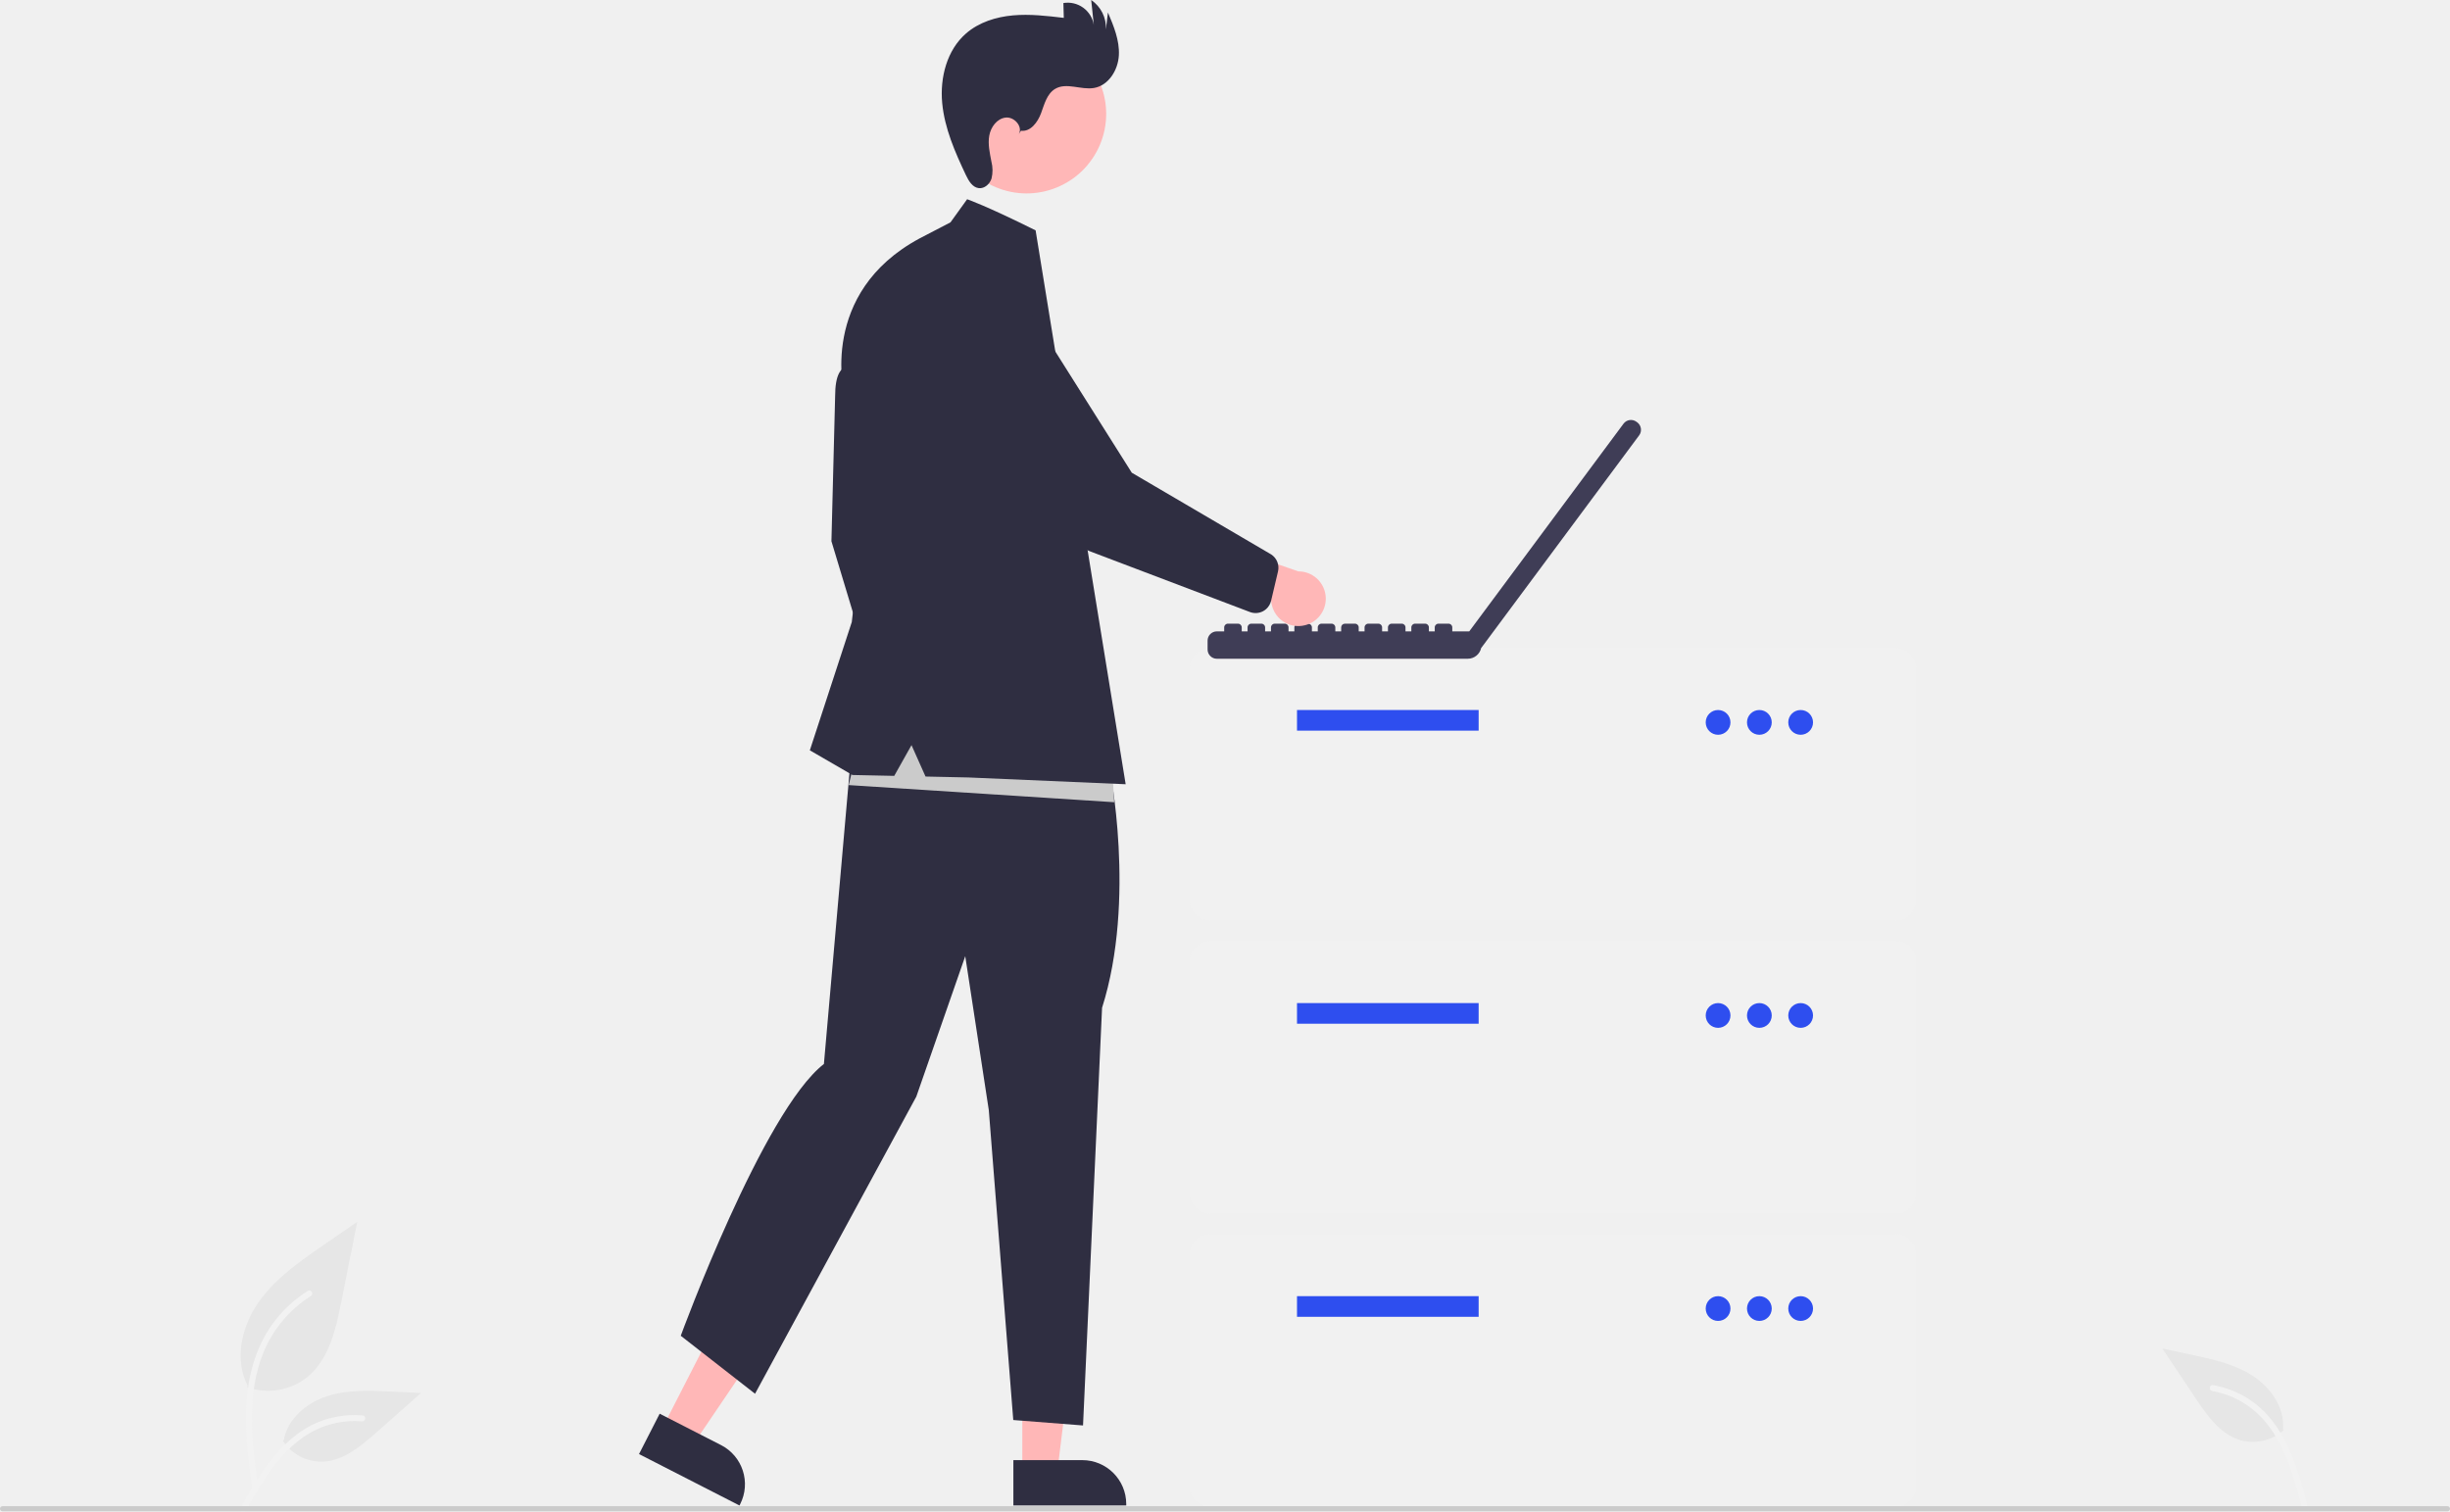
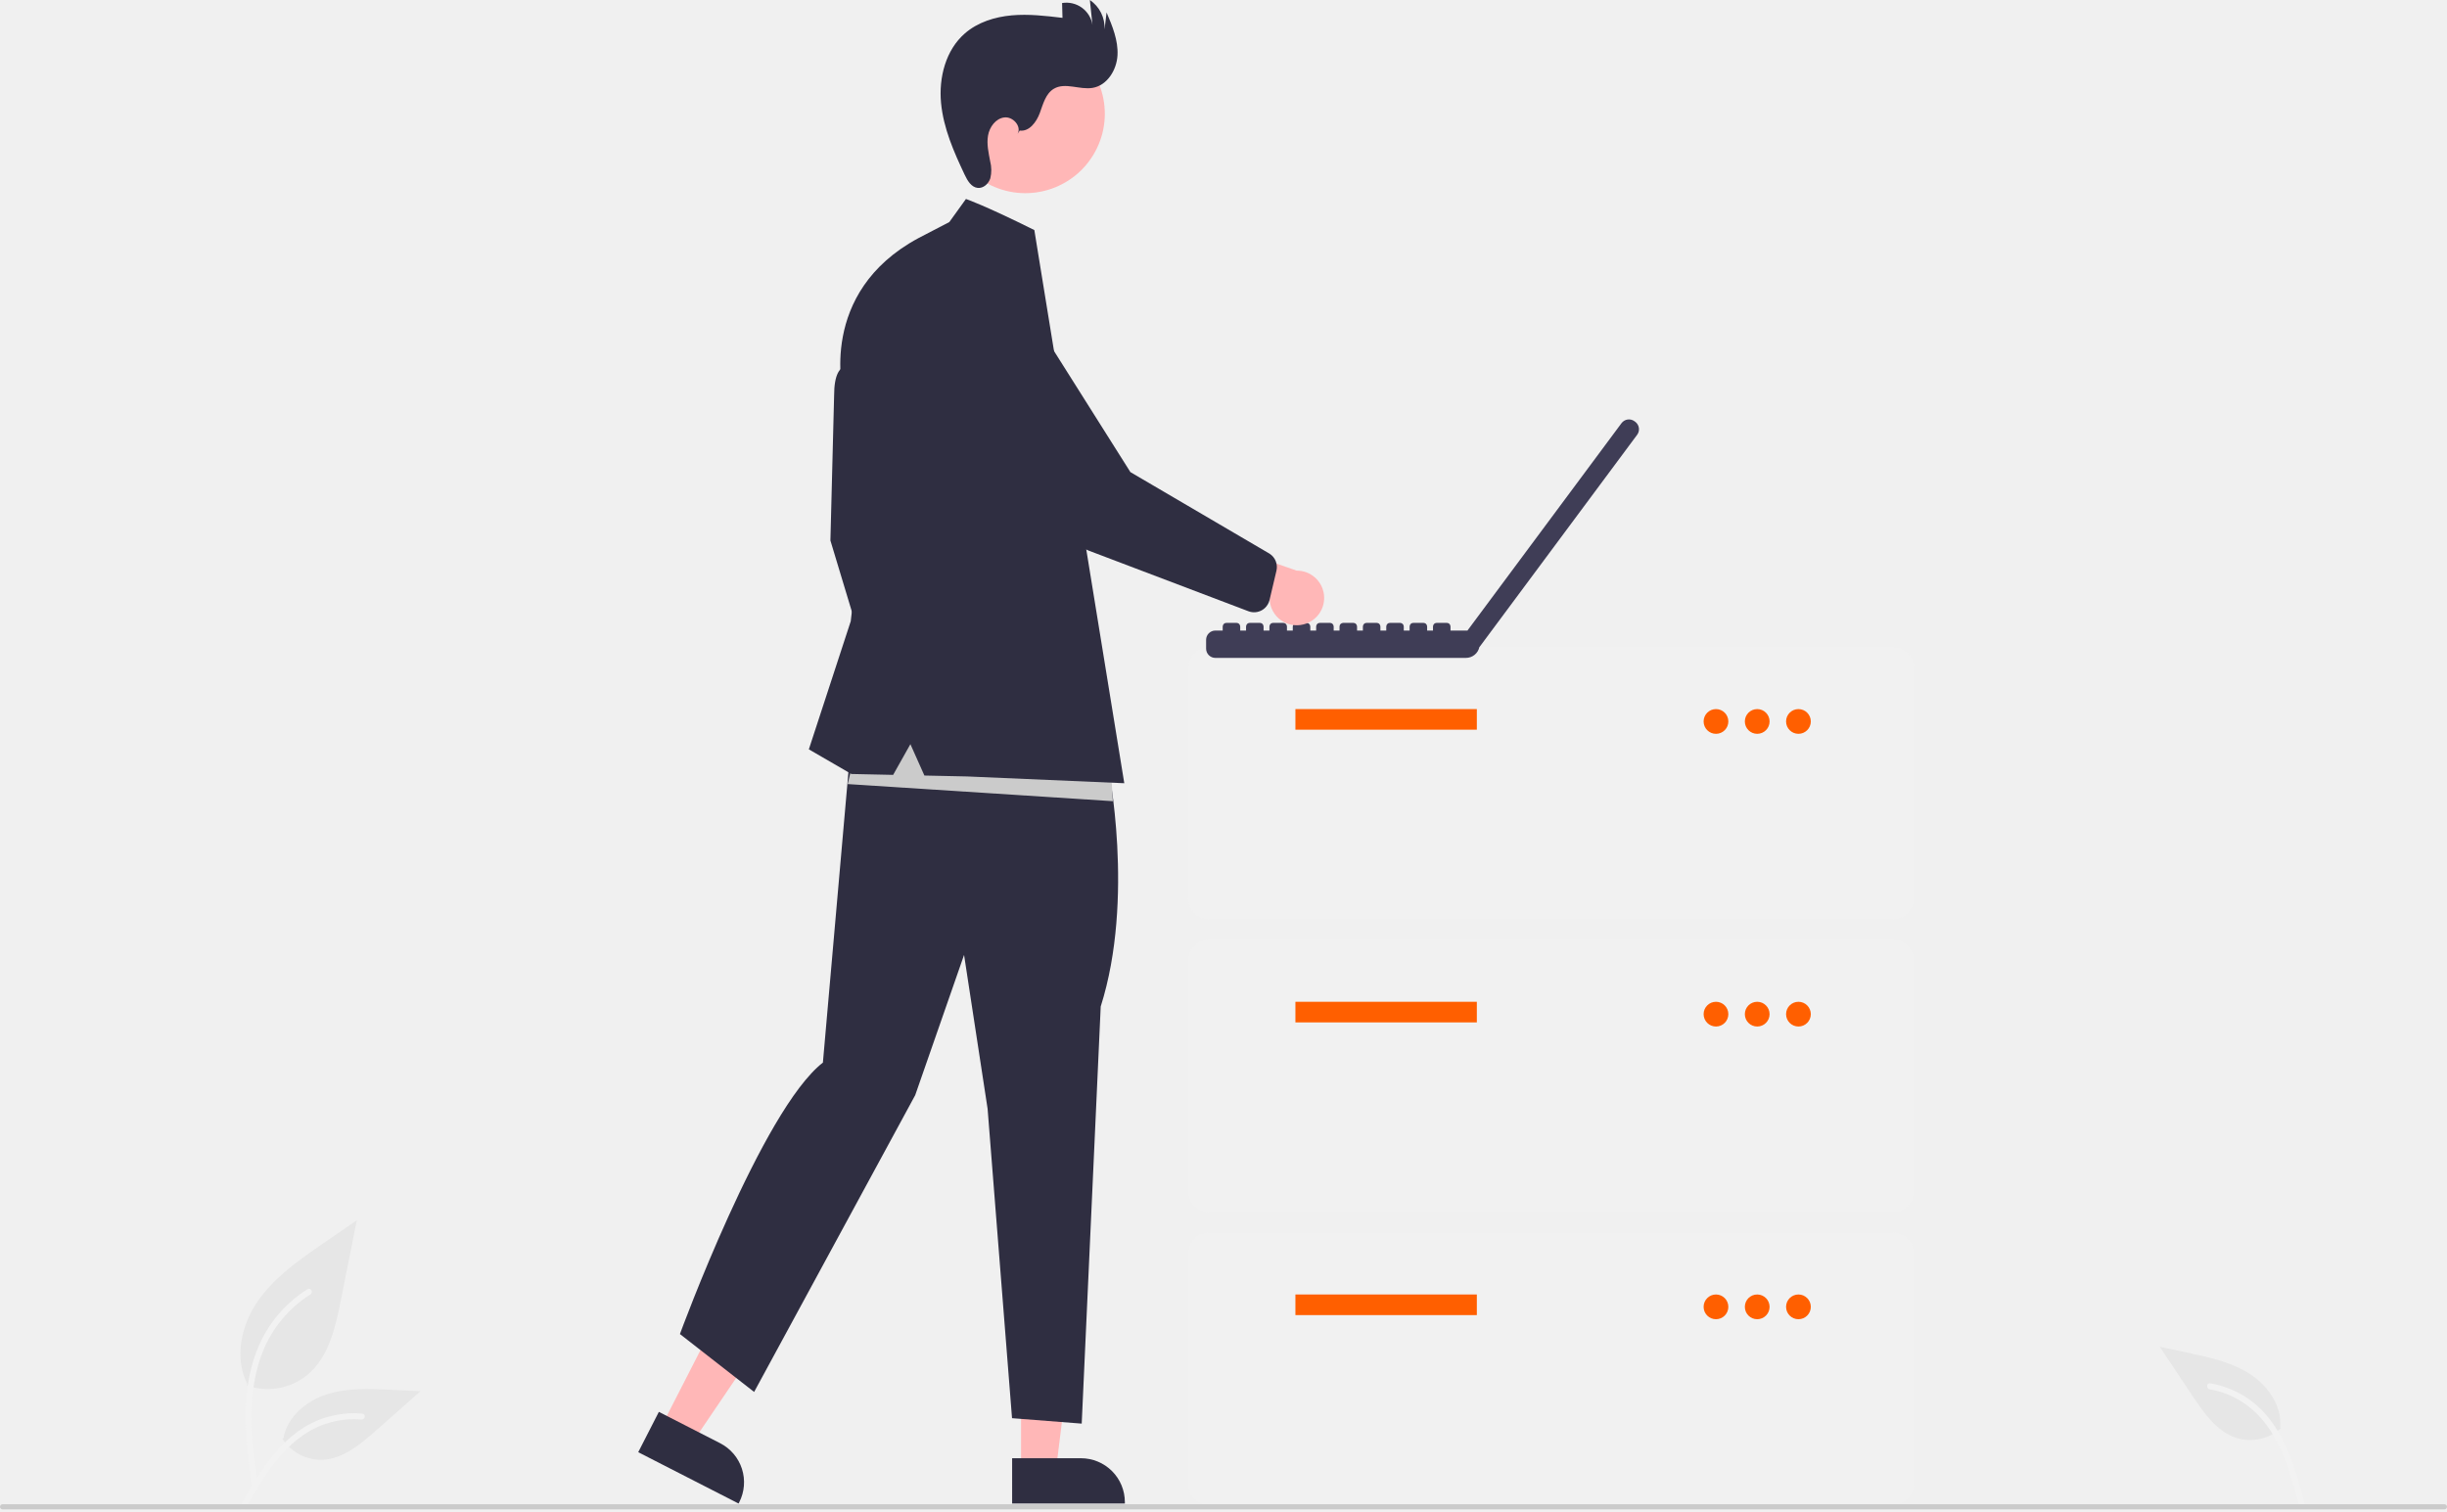
- <svg xmlns="http://www.w3.org/2000/svg" id="a6249f6b-4bee-49cf-a42b-14ab87a0b78f" data-name="Layer 1" width="945" height="583.224" viewBox="0 0 945 583.224">
-   <path id="b0cf38c7-358d-48dc-a444-e9782686dfa5" data-name="Path 438" d="M222.885,693.524a24.215,24.215,0,0,0,23.383-4.119c8.19-6.874,10.758-18.196,12.847-28.682l6.18-31.017-12.938,8.908c-9.305,6.406-18.818,13.019-25.26,22.298s-9.252,21.947-4.078,31.988" transform="translate(-127.5 -158.3878)" fill="#e6e6e6" />
-   <path id="acbbaa8b-0bc2-4bc9-96d7-93dd88f90f19" data-name="Path 439" d="M224.883,733.235c-1.628-11.864-3.304-23.881-2.159-35.872,1.015-10.649,4.264-21.049,10.878-29.579a49.206,49.206,0,0,1,12.625-11.44c1.262-.796,2.424,1.204,1.167,1.997A46.779,46.779,0,0,0,228.89,680.666c-4.029,10.246-4.675,21.416-3.982,32.3.419,6.582,1.311,13.121,2.206,19.653a1.198,1.198,0,0,1-.808,1.423,1.163,1.163,0,0,1-1.423-.808Z" transform="translate(-127.5 -158.3878)" fill="#f2f2f2" />
-   <path id="bed63620-84ae-4c66-a7c8-0d9b30f8c1e7" data-name="Path 442" d="M236.604,714.198A17.825,17.825,0,0,0,252.135,722.217c7.864-.373,14.418-5.86,20.317-11.07l17.452-15.409-11.55-.553c-8.306-.398-16.827-.771-24.738,1.793s-15.208,8.726-16.654,16.915" transform="translate(-127.5 -158.3878)" fill="#e6e6e6" />
-   <path id="fc4eb8ca-daad-4589-b224-2c71eec1c546" data-name="Path 443" d="M220.28,740.055c7.84-13.871,16.932-29.288,33.181-34.216A37.026,37.026,0,0,1,267.416,704.398c1.482.128,1.112,2.412-.367,2.285a34.398,34.398,0,0,0-22.272,5.892c-6.28,4.275-11.17,10.218-15.308,16.519-2.535,3.861-4.806,7.884-7.076,11.903C221.667,742.281,219.546,741.354,220.28,740.055Z" transform="translate(-127.5 -158.3878)" fill="#f2f2f2" />
-   <path id="ec83fa9a-7bb4-4b90-a90b-e1cec4444963" data-name="Path 442" d="M1008.357,710.039a17.825,17.825,0,0,1-17.065,3.783c-7.508-2.371-12.442-9.35-16.813-15.895l-12.934-19.357,11.308,2.417c8.132,1.738,16.465,3.555,23.458,8.056s12.472,12.323,11.778,20.61" transform="translate(-127.5 -158.3878)" fill="#e6e6e6" />
-   <path id="e32935a9-e392-46b4-9a67-68c65f1cc9fa" data-name="Path 443" d="M1017.531,739.208c-4.034-15.414-8.885-32.643-23.334-41.559a37.026,37.026,0,0,0-13.124-4.96c-1.465-.255-1.691,2.047-.229,2.302a34.398,34.398,0,0,1,20.026,11.389c4.979,5.738,8.187,12.733,10.578,19.883,1.464,4.38,2.631,8.851,3.799,13.316C1015.62,741.006,1017.908,740.652,1017.531,739.208Z" transform="translate(-127.5 -158.3878)" fill="#f2f2f2" />
-   <path d="M858.659,513.481H594.335a7.971,7.971,0,0,1-7.962-7.962V416.349a7.971,7.971,0,0,1,7.962-7.962H858.659a7.971,7.971,0,0,1,7.962,7.962V505.519A7.971,7.971,0,0,1,858.659,513.481Z" transform="translate(-127.5 -158.3878)" fill="#f1f1f1" />
-   <rect x="500.274" y="273.885" width="70.062" height="7.962" fill="#2e4eef" />
-   <circle cx="662.69" cy="278.662" r="4.777" fill="#2e4eef" />
-   <circle cx="678.613" cy="278.662" r="4.777" fill="#2e4eef" />
-   <circle cx="694.536" cy="278.662" r="4.777" fill="#2e4eef" />
-   <path d="M858.659,626.535H594.335a7.971,7.971,0,0,1-7.962-7.962V529.404a7.971,7.971,0,0,1,7.962-7.962H858.659a7.971,7.971,0,0,1,7.962,7.962v89.17A7.971,7.971,0,0,1,858.659,626.535Z" transform="translate(-127.5 -158.3878)" fill="#f1f1f1" />
-   <rect x="500.274" y="386.939" width="70.062" height="7.962" fill="#2e4eef" />
-   <circle cx="662.69" cy="391.716" r="4.777" fill="#2e4eef" />
-   <circle cx="678.613" cy="391.716" r="4.777" fill="#2e4eef" />
-   <circle cx="694.536" cy="391.716" r="4.777" fill="#2e4eef" />
-   <path d="M858.659,739.589H594.335a7.971,7.971,0,0,1-7.962-7.962V642.458a7.971,7.971,0,0,1,7.962-7.962H858.659a7.971,7.971,0,0,1,7.962,7.962v89.17A7.971,7.971,0,0,1,858.659,739.589Z" transform="translate(-127.5 -158.3878)" fill="#f1f1f1" />
-   <rect x="500.274" y="499.993" width="70.062" height="7.962" fill="#2e4eef" />
-   <circle cx="662.69" cy="504.77" r="4.777" fill="#2e4eef" />
-   <circle cx="678.613" cy="504.77" r="4.777" fill="#2e4eef" />
-   <circle cx="694.536" cy="504.77" r="4.777" fill="#2e4eef" />
-   <path d="M759.012,321.315l-.292-.216-.007-.005a3.576,3.576,0,0,0-5.003.739L694.213,401.938h-6.546v-1.538a1.431,1.431,0,0,0-1.431-1.431h-3.905a1.431,1.431,0,0,0-1.431,1.431v1.538h-2.26v-1.538a1.431,1.431,0,0,0-1.431-1.431h-3.905a1.431,1.431,0,0,0-1.431,1.431v1.538h-2.253v-1.538a1.431,1.431,0,0,0-1.431-1.431h-3.905a1.431,1.431,0,0,0-1.431,1.431v1.538h-2.26v-1.538a1.431,1.431,0,0,0-1.431-1.431H655.259a1.431,1.431,0,0,0-1.431,1.431v1.538h-2.253v-1.538a1.431,1.431,0,0,0-1.431-1.431h-3.905a1.43,1.43,0,0,0-1.431,1.431v1.538H642.549v-1.538a1.431,1.431,0,0,0-1.431-1.431H637.213a1.431,1.431,0,0,0-1.431,1.431v1.538h-2.26v-1.538a1.431,1.431,0,0,0-1.431-1.431h-3.905a1.431,1.431,0,0,0-1.431,1.431v1.538h-2.253v-1.538a1.431,1.431,0,0,0-1.431-1.431h-3.905a1.431,1.431,0,0,0-1.431,1.431v1.538h-2.26v-1.538a1.431,1.431,0,0,0-1.431-1.431h-3.905a1.431,1.431,0,0,0-1.431,1.431v1.538h-2.253v-1.538a1.431,1.431,0,0,0-1.431-1.431h-3.905a1.431,1.431,0,0,0-1.431,1.431v1.538H596.858a3.576,3.576,0,0,0-3.576,3.576V408.926a3.576,3.576,0,0,0,3.576,3.576h96.762a5.329,5.329,0,0,0,5.218-4.247l.037.028L759.745,326.325l.006-.007A3.577,3.577,0,0,0,759.012,321.315Z" transform="translate(-127.5 -158.3878)" fill="#3f3d56" />
-   <polygon points="255.504 550.825 267.523 556.976 296.966 513.544 279.228 504.466 255.504 550.825" fill="#ffb7b7" />
-   <path d="M381.946,703.72l23.67,12.113.001 0a16.946,16.946,0,0,1,7.364,22.804l-.251.49-38.754-19.833Z" transform="translate(-127.5 -158.3878)" fill="#2f2e41" />
-   <polygon points="394.317 567.652 407.819 567.652 414.242 515.575 394.315 515.575 394.317 567.652" fill="#ffb7b7" />
-   <path d="M518.373,721.632l26.589-.001h.001a16.946,16.946,0,0,1,16.945,16.944v.551l-43.534.002Z" transform="translate(-127.5 -158.3878)" fill="#2f2e41" />
-   <path d="M458.663,301.261s-9.041-6.927-9.041,9.993l-1.428,55.913,15.941,52.82,9.279-17.131-3.807-37.117Z" transform="translate(-127.5 -158.3878)" fill="#2f2e41" />
-   <path d="M555.377,454.192s10.484,51.058-2.796,92.96l-7.339,161.107-26.909-2.097-9.436-119.52-9.086-59.41-18.872,54.168L418.733,696.027l-28.657-22.366s31.756-86.649,55.217-104.842l11.766-134.011Z" transform="translate(-127.5 -158.3878)" fill="#2f2e41" />
-   <circle cx="523.48" cy="202.314" r="30.683" transform="translate(-32.63308 406.2144) rotate(-61.33685)" fill="#ffb7b7" />
-   <path d="M521.309,208.822c3.678.479,6.453-3.285,7.739-6.763s2.267-7.529,5.465-9.408c4.369-2.567,9.959.52,14.955-.327,5.642-.957,9.311-6.936,9.598-12.651s-1.987-11.212-4.219-16.482l-.779,6.549a12.987,12.987,0,0,0-5.675-11.352l1.004,9.609A10.199,10.199,0,0,0,537.664,159.558l.158,5.726c-6.517-.775-13.09-1.551-19.626-.961s-13.118,2.658-18.071,6.963c-7.41,6.439-10.116,17.041-9.208,26.815s4.943,18.957,9.149,27.827c1.058,2.232,2.521,4.75,4.975,5.034,2.204.255,4.222-1.587,4.907-3.698a13.404,13.404,0,0,0-.059-6.585c-.62-3.295-1.402-6.662-.819-9.963s2.958-6.564,6.286-6.968,6.733,3.399,5.133,6.345Z" transform="translate(-127.5 -158.3878)" fill="#2f2e41" />
-   <polygon points="429.776 309.458 327.357 302.85 335.066 270.913 428.674 291.838 429.776 309.458" fill="#cbcbcb" />
-   <path d="M494.114,244.158l6.424-8.919s7.18,2.44,26.41,12.012l1.359,8.356L561.685,460.909,501.014,458.292l-16.522-.352-5.407-12.12-6.667,11.863-16.134-.343-16.417-9.517,16.179-49.489,5.234-45.206-8.089-42.589s-10.179-39.108,29.027-60.195Z" transform="translate(-127.5 -158.3878)" fill="#2f2e41" />
-   <path d="M630.863,399.573a10.486,10.486,0,0,1-13.041-9.406L581.827,380.526l14.48-12.857,31.962,11.127a10.543,10.543,0,0,1,2.595,20.777Z" transform="translate(-127.5 -158.3878)" fill="#ffb7b7" />
-   <path d="M614.741,394.13a6.142,6.142,0,0,1-4.987.396l-59.213-22.474a63.227,63.227,0,0,1-34.032-28.684l-24.693-44.049a19.765,19.765,0,1,1,29.491-26.323L564.047,340.737l53.787,31.534a6.155,6.155,0,0,1,2.617,6.546l-2.675,11.334a6.143,6.143,0,0,1-1.866,3.15A6.074,6.074,0,0,1,614.741,394.13Z" transform="translate(-127.5 -158.3878)" fill="#2f2e41" />
-   <path d="M1071.5,741.388h-943a1,1,0,0,1,0-2h943a1,1,0,0,1,0,2Z" transform="translate(-127.5 -158.3878)" fill="#cbcbcb" />
+ <svg xmlns="http://www.w3.org/2000/svg" width="945" height="584" viewBox="0 0 945 584" fill="none">
+   <g clip-path="url(#clip0_24_125)">
+     <path d="M95.385 535.136C99.308 536.515 103.52 536.861 107.615 536.139C111.711 535.418 115.551 533.654 118.767 531.018C126.957 524.143 129.525 512.822 131.614 502.336L137.794 471.319L124.856 480.227C115.551 486.634 106.038 493.246 99.596 502.525C93.154 511.805 90.344 524.472 95.518 534.513" fill="#E6E6E6" />
+     <path d="M97.382 574.847C95.754 562.983 94.079 550.966 95.224 538.975C96.238 528.326 99.487 517.927 106.102 509.396C109.613 504.878 113.885 501.006 118.726 497.956C119.989 497.159 121.151 499.159 119.894 499.953C111.517 505.247 105.037 513.064 101.389 522.278C97.361 532.524 96.714 543.694 97.408 554.579C97.827 561.161 98.719 567.7 99.614 574.231C99.684 574.526 99.64 574.838 99.49 575.102C99.34 575.366 99.096 575.563 98.806 575.654C98.51 575.733 98.195 575.693 97.928 575.542C97.662 575.391 97.466 575.14 97.383 574.846L97.382 574.847Z" fill="#F2F2F2" />
+     <path d="M109.104 555.811C110.786 558.368 113.099 560.45 115.819 561.854C118.539 563.259 121.575 563.939 124.635 563.829C132.499 563.456 139.053 557.97 144.952 552.759L162.404 537.35L150.854 536.797C142.548 536.4 134.027 536.026 126.116 538.591C118.205 541.155 110.908 547.317 109.462 555.506" fill="#E6E6E6" />
+     <path d="M92.78 581.667C100.619 567.795 109.712 552.379 125.96 547.451C130.478 546.086 135.215 545.597 139.916 546.01C141.398 546.138 141.028 548.422 139.549 548.295C131.668 547.64 123.803 549.721 117.277 554.187C110.997 558.461 106.107 564.404 101.969 570.706C99.434 574.566 97.164 578.59 94.893 582.609C94.167 583.893 92.046 582.966 92.78 581.667Z" fill="#F2F2F2" />
+     <path d="M880.857 551.651C878.577 553.694 875.809 555.115 872.82 555.778C869.831 556.44 866.722 556.322 863.792 555.434C856.284 553.063 851.351 546.084 846.979 539.539L834.045 520.181L845.353 522.599C853.485 524.337 861.817 526.154 868.811 530.655C875.804 535.156 881.283 542.978 880.588 551.265" fill="#E6E6E6" />
+     <path d="M890.031 580.821C885.997 565.406 881.146 548.178 866.697 539.261C862.678 536.787 858.224 535.103 853.573 534.301C852.108 534.046 851.882 536.349 853.344 536.604C861.13 537.985 868.202 542.007 873.37 547.992C878.349 553.73 881.557 560.725 883.948 567.875C885.412 572.255 886.579 576.726 887.747 581.191C888.12 582.619 890.408 582.264 890.031 580.821Z" fill="#F2F2F2" />
+     <path d="M731.159 355.093H466.835C464.724 355.09 462.701 354.251 461.208 352.758C459.716 351.266 458.876 349.242 458.874 347.131V257.962C458.876 255.851 459.716 253.827 461.208 252.335C462.701 250.842 464.724 250.002 466.835 250H731.159C733.27 250.002 735.294 250.842 736.786 252.335C738.279 253.827 739.118 255.851 739.121 257.962V347.131C739.118 349.242 738.279 351.266 736.786 352.758C735.294 354.251 733.27 355.09 731.159 355.093Z" fill="#F1F1F1" />
+     <path d="M570.335 273.885H500.273V281.846H570.335V273.885Z" fill="#FF5F00" />
+     <path d="M662.69 283.439C665.328 283.439 667.466 281.3 667.466 278.662C667.466 276.023 665.328 273.885 662.69 273.885C660.051 273.885 657.913 276.023 657.913 278.662C657.913 281.3 660.051 283.439 662.69 283.439Z" fill="#FF5F00" />
+     <path d="M678.613 283.439C681.251 283.439 683.39 281.3 683.39 278.662C683.39 276.023 681.251 273.885 678.613 273.885C675.975 273.885 673.836 276.023 673.836 278.662C673.836 281.3 675.975 283.439 678.613 283.439Z" fill="#FF5F00" />
+     <path d="M694.536 283.439C697.174 283.439 699.313 281.3 699.313 278.662C699.313 276.023 697.174 273.885 694.536 273.885C691.897 273.885 689.759 276.023 689.759 278.662C689.759 281.3 691.897 283.439 694.536 283.439Z" fill="#FF5F00" />
+     <path d="M731.159 468.147H466.835C464.724 468.144 462.701 467.305 461.208 465.812C459.716 464.32 458.876 462.296 458.874 460.185V371.016C458.876 368.905 459.716 366.881 461.208 365.389C462.701 363.896 464.724 363.057 466.835 363.054H731.159C733.27 363.057 735.294 363.896 736.786 365.389C738.279 366.881 739.118 368.905 739.121 371.016V460.185C739.118 462.296 738.279 464.32 736.786 465.812C735.294 467.305 733.27 468.144 731.159 468.147V468.147Z" fill="#F1F1F1" />
+     <path d="M570.335 386.939H500.273V394.901H570.335V386.939Z" fill="#FF5F00" />
+     <path d="M662.69 396.493C665.328 396.493 667.466 394.354 667.466 391.716C667.466 389.078 665.328 386.939 662.69 386.939C660.051 386.939 657.913 389.078 657.913 391.716C657.913 394.354 660.051 396.493 662.69 396.493Z" fill="#FF5F00" />
+     <path d="M678.613 396.493C681.251 396.493 683.39 394.354 683.39 391.716C683.39 389.078 681.251 386.939 678.613 386.939C675.975 386.939 673.836 389.078 673.836 391.716C673.836 394.354 675.975 396.493 678.613 396.493Z" fill="#FF5F00" />
+     <path d="M694.536 396.493C697.174 396.493 699.313 394.354 699.313 391.716C699.313 389.078 697.174 386.939 694.536 386.939C691.897 386.939 689.759 389.078 689.759 391.716C689.759 394.354 691.897 396.493 694.536 396.493Z" fill="#FF5F00" />
+     <path d="M731.159 581.201H466.835C464.724 581.199 462.701 580.359 461.208 578.867C459.716 577.374 458.876 575.351 458.874 573.24V484.07C458.876 481.959 459.716 479.936 461.208 478.443C462.701 476.951 464.724 476.111 466.835 476.109H731.159C733.27 476.111 735.294 476.951 736.786 478.443C738.279 479.936 739.118 481.959 739.121 484.07V573.24C739.118 575.351 738.279 577.374 736.786 578.867C735.294 580.359 733.27 581.199 731.159 581.201V581.201Z" fill="#F1F1F1" />
+     <path d="M570.335 499.993H500.273V507.955H570.335V499.993Z" fill="#FF5F00" />
+     <path d="M662.69 509.547C665.328 509.547 667.466 507.408 667.466 504.77C667.466 502.132 665.328 499.993 662.69 499.993C660.051 499.993 657.913 502.132 657.913 504.77C657.913 507.408 660.051 509.547 662.69 509.547Z" fill="#FF5F00" />
+     <path d="M678.613 509.547C681.251 509.547 683.39 507.408 683.39 504.77C683.39 502.132 681.251 499.993 678.613 499.993C675.975 499.993 673.836 502.132 673.836 504.77C673.836 507.408 675.975 509.547 678.613 509.547Z" fill="#FF5F00" />
+     <path d="M694.536 509.547C697.174 509.547 699.313 507.408 699.313 504.77C699.313 502.132 697.174 499.993 694.536 499.993C691.897 499.993 689.759 502.132 689.759 504.77C689.759 507.408 691.897 509.547 694.536 509.547Z" fill="#FF5F00" />
+     <path d="M631.512 162.927L631.22 162.711L631.213 162.705C630.835 162.425 630.407 162.222 629.951 162.108C629.496 161.994 629.022 161.97 628.558 162.039C628.093 162.107 627.647 162.267 627.244 162.508C626.841 162.749 626.489 163.067 626.209 163.444L566.713 243.55H560.168V242.012C560.168 241.633 560.017 241.269 559.749 241.001C559.48 240.732 559.117 240.582 558.737 240.582H554.832C554.452 240.582 554.089 240.732 553.82 241.001C553.552 241.269 553.401 241.633 553.401 242.012V243.55H551.141V242.012C551.141 241.633 550.99 241.269 550.722 241.001C550.454 240.732 550.09 240.582 549.71 240.582H545.805C545.426 240.582 545.062 240.732 544.794 241.001C544.525 241.269 544.375 241.633 544.375 242.012V243.55H542.122V242.012C542.122 241.633 541.971 241.269 541.703 241.001C541.434 240.732 541.07 240.582 540.691 240.582H536.786C536.406 240.582 536.043 240.732 535.774 241.001C535.506 241.269 535.355 241.633 535.355 242.012V243.55H533.095V242.012C533.095 241.633 532.944 241.269 532.676 241.001C532.408 240.732 532.044 240.582 531.664 240.582H527.759C527.38 240.582 527.016 240.732 526.748 241.001C526.479 241.269 526.329 241.633 526.329 242.012V243.55H524.076V242.012C524.076 241.633 523.925 241.269 523.656 241.001C523.388 240.732 523.024 240.582 522.645 240.582H518.74C518.552 240.582 518.366 240.619 518.192 240.691C518.019 240.762 517.861 240.868 517.728 241.001C517.595 241.133 517.49 241.291 517.418 241.465C517.346 241.638 517.309 241.824 517.309 242.012V243.55H515.049V242.012C515.049 241.633 514.898 241.269 514.63 241.001C514.362 240.732 513.998 240.582 513.618 240.582H509.713C509.334 240.582 508.97 240.732 508.702 241.001C508.433 241.269 508.283 241.633 508.283 242.012V243.55H506.022V242.012C506.022 241.633 505.871 241.269 505.603 241.001C505.335 240.732 504.971 240.582 504.592 240.582H500.686C500.307 240.582 499.943 240.732 499.675 241.001C499.407 241.269 499.256 241.633 499.256 242.012V243.55H497.003V242.012C497.003 241.633 496.852 241.269 496.584 241.001C496.316 240.732 495.952 240.582 495.572 240.582H491.667C491.288 240.582 490.924 240.732 490.656 241.001C490.387 241.269 490.237 241.633 490.237 242.012V243.55H487.976V242.012C487.976 241.633 487.825 241.269 487.557 241.001C487.289 240.732 486.925 240.582 486.546 240.582H482.64C482.261 240.582 481.897 240.732 481.629 241.001C481.361 241.269 481.21 241.633 481.21 242.012V243.55H478.957V242.012C478.957 241.633 478.806 241.269 478.538 241.001C478.27 240.732 477.906 240.582 477.526 240.582H473.621C473.242 240.582 472.878 240.732 472.609 241.001C472.341 241.269 472.19 241.633 472.19 242.012V243.55H469.358C468.888 243.55 468.423 243.643 467.989 243.822C467.556 244.002 467.161 244.265 466.829 244.598C466.497 244.93 466.234 245.324 466.054 245.758C465.874 246.192 465.782 246.657 465.782 247.126V250.538C465.782 251.008 465.874 251.473 466.054 251.907C466.234 252.341 466.497 252.735 466.829 253.067C467.161 253.399 467.556 253.663 467.989 253.842C468.423 254.022 468.888 254.114 469.358 254.114H566.12C567.345 254.114 568.533 253.692 569.483 252.918C570.434 252.145 571.089 251.067 571.337 249.867L571.374 249.895L632.245 167.937L632.251 167.93C632.816 167.169 633.056 166.214 632.917 165.275C632.779 164.337 632.273 163.492 631.512 162.927V162.927Z" fill="#3F3D56" />
+     <path d="M255.504 550.825L267.523 556.976L296.966 513.544L279.228 504.466L255.504 550.825Z" fill="#FFB7B7" />
+     <path d="M254.446 545.332L278.116 557.445L278.117 557.446C282.117 559.493 285.141 563.046 286.522 567.323C287.903 571.599 287.528 576.249 285.481 580.249L285.23 580.74L246.476 560.907L254.446 545.332Z" fill="#2F2E41" />
+     <path d="M394.317 567.652H407.819L414.242 515.575H394.315L394.317 567.652Z" fill="#FFB7B7" />
+     <path d="M390.873 563.244L417.462 563.243H417.463C421.957 563.243 426.267 565.029 429.445 568.206C432.622 571.384 434.408 575.694 434.408 580.188V580.738L390.874 580.74L390.873 563.244Z" fill="#2F2E41" />
+     <path d="M331.163 142.873C331.163 142.873 322.122 135.946 322.122 152.866L320.694 208.778L336.635 261.598L345.915 244.467L342.108 207.351L331.163 142.873Z" fill="#2F2E41" />
+     <path d="M427.877 295.804C427.877 295.804 438.361 346.862 425.081 388.764L417.743 549.871L390.833 547.774L381.397 428.254L372.311 368.844L353.44 423.012L291.233 537.639L262.577 515.273C262.577 515.273 294.333 428.624 317.793 410.431L329.56 276.42L427.877 295.804Z" fill="#2F2E41" />
+     <path d="M422.903 58.643C431.031 43.774 425.566 25.131 410.697 17.003C395.828 8.875 377.186 14.34 369.057 29.209C360.929 44.078 366.394 62.72 381.263 70.848C396.132 78.976 414.774 73.512 422.903 58.643Z" fill="#FFB7B7" />
+     <path d="M393.809 50.434C397.487 50.912 400.261 47.149 401.548 43.67C402.835 40.192 403.816 36.142 407.013 34.263C411.382 31.695 416.972 34.783 421.968 33.936C427.61 32.98 431.279 27 431.566 21.285C431.854 15.569 429.579 10.072 427.348 4.803L426.568 11.351C426.673 9.132 426.206 6.923 425.212 4.935C424.218 2.948 422.731 1.249 420.893 0L421.897 9.609C421.684 8.284 421.21 7.013 420.504 5.871C419.798 4.728 418.874 3.737 417.784 2.953C416.693 2.169 415.459 1.607 414.152 1.302C412.844 0.996 411.489 0.951 410.164 1.17L410.322 6.896C403.806 6.121 397.232 5.345 390.696 5.935C384.16 6.526 377.579 8.594 372.625 12.898C365.215 19.337 362.509 29.939 363.417 39.713C364.326 49.488 368.361 58.67 372.566 67.54C373.624 69.772 375.087 72.29 377.541 72.575C379.745 72.83 381.762 70.987 382.448 68.877C382.976 66.711 382.955 64.448 382.388 62.292C381.768 58.997 380.987 55.63 381.569 52.328C382.152 49.027 384.527 45.765 387.855 45.36C391.183 44.956 394.589 48.76 392.989 51.706L393.809 50.434Z" fill="#2F2E41" />
+     <path d="M429.776 309.458L327.357 302.85L335.066 270.913L428.674 291.838L429.776 309.458Z" fill="#CBCBCB" />
+     <path d="M366.614 85.77L373.038 76.852C373.038 76.852 380.218 79.292 399.448 88.863L400.806 97.219L434.185 302.521L373.514 299.904L356.992 299.553L351.585 287.433L344.918 299.296L328.784 298.952L312.367 289.435L328.546 239.947L333.78 194.741L325.691 152.152C325.691 152.152 315.511 113.043 354.718 91.957L366.614 85.77Z" fill="#2F2E41" />
+     <path d="M503.363 241.185C501.877 241.563 500.327 241.61 498.821 241.323C497.315 241.037 495.89 240.424 494.646 239.527C493.403 238.63 492.371 237.472 491.624 236.133C490.877 234.794 490.432 233.308 490.322 231.779L454.327 222.138L468.807 209.281L500.768 220.408C503.349 220.392 505.846 221.324 507.786 223.026C509.726 224.728 510.974 227.083 511.294 229.644C511.614 232.205 510.983 234.795 509.521 236.922C508.06 239.049 505.868 240.566 503.363 241.185V241.185Z" fill="#FFB7B7" />
+     <path d="M487.241 235.742C486.484 236.154 485.649 236.403 484.79 236.471C483.93 236.539 483.066 236.426 482.254 236.138L423.041 213.664C408.595 208.543 396.501 198.35 389.009 184.98L364.316 140.931C362.582 138.995 361.247 136.737 360.387 134.285C359.526 131.832 359.158 129.235 359.303 126.64C359.448 124.046 360.103 121.505 361.231 119.164C362.359 116.823 363.937 114.727 365.876 112.997C367.815 111.267 370.076 109.935 372.529 109.08C374.983 108.224 377.581 107.861 380.176 108.01C382.77 108.16 385.309 108.82 387.648 109.952C389.987 111.084 392.08 112.666 393.807 114.608L436.547 182.349L490.333 213.884C491.388 214.575 492.204 215.574 492.672 216.745C493.14 217.916 493.238 219.202 492.951 220.43L490.276 231.764C489.989 232.979 489.338 234.078 488.41 234.914C488.054 235.235 487.662 235.513 487.241 235.742V235.742Z" fill="#2F2E41" />
+     <path d="M944 583H1C0.735 583 0.48 582.895 0.293 582.707C0.105 582.52 0 582.265 0 582C0 581.735 0.105 581.48 0.293 581.293C0.48 581.105 0.735 581 1 581H944C944.265 581 944.52 581.105 944.707 581.293C944.895 581.48 945 581.735 945 582C945 582.265 944.895 582.52 944.707 582.707C944.52 582.895 944.265 583 944 583Z" fill="#CBCBCB" />
+   </g>
+   <defs>
+     <clipPath id="clip0_24_125">
+       <rect width="945" height="583.224" fill="white" />
+     </clipPath>
+   </defs>
</svg>
